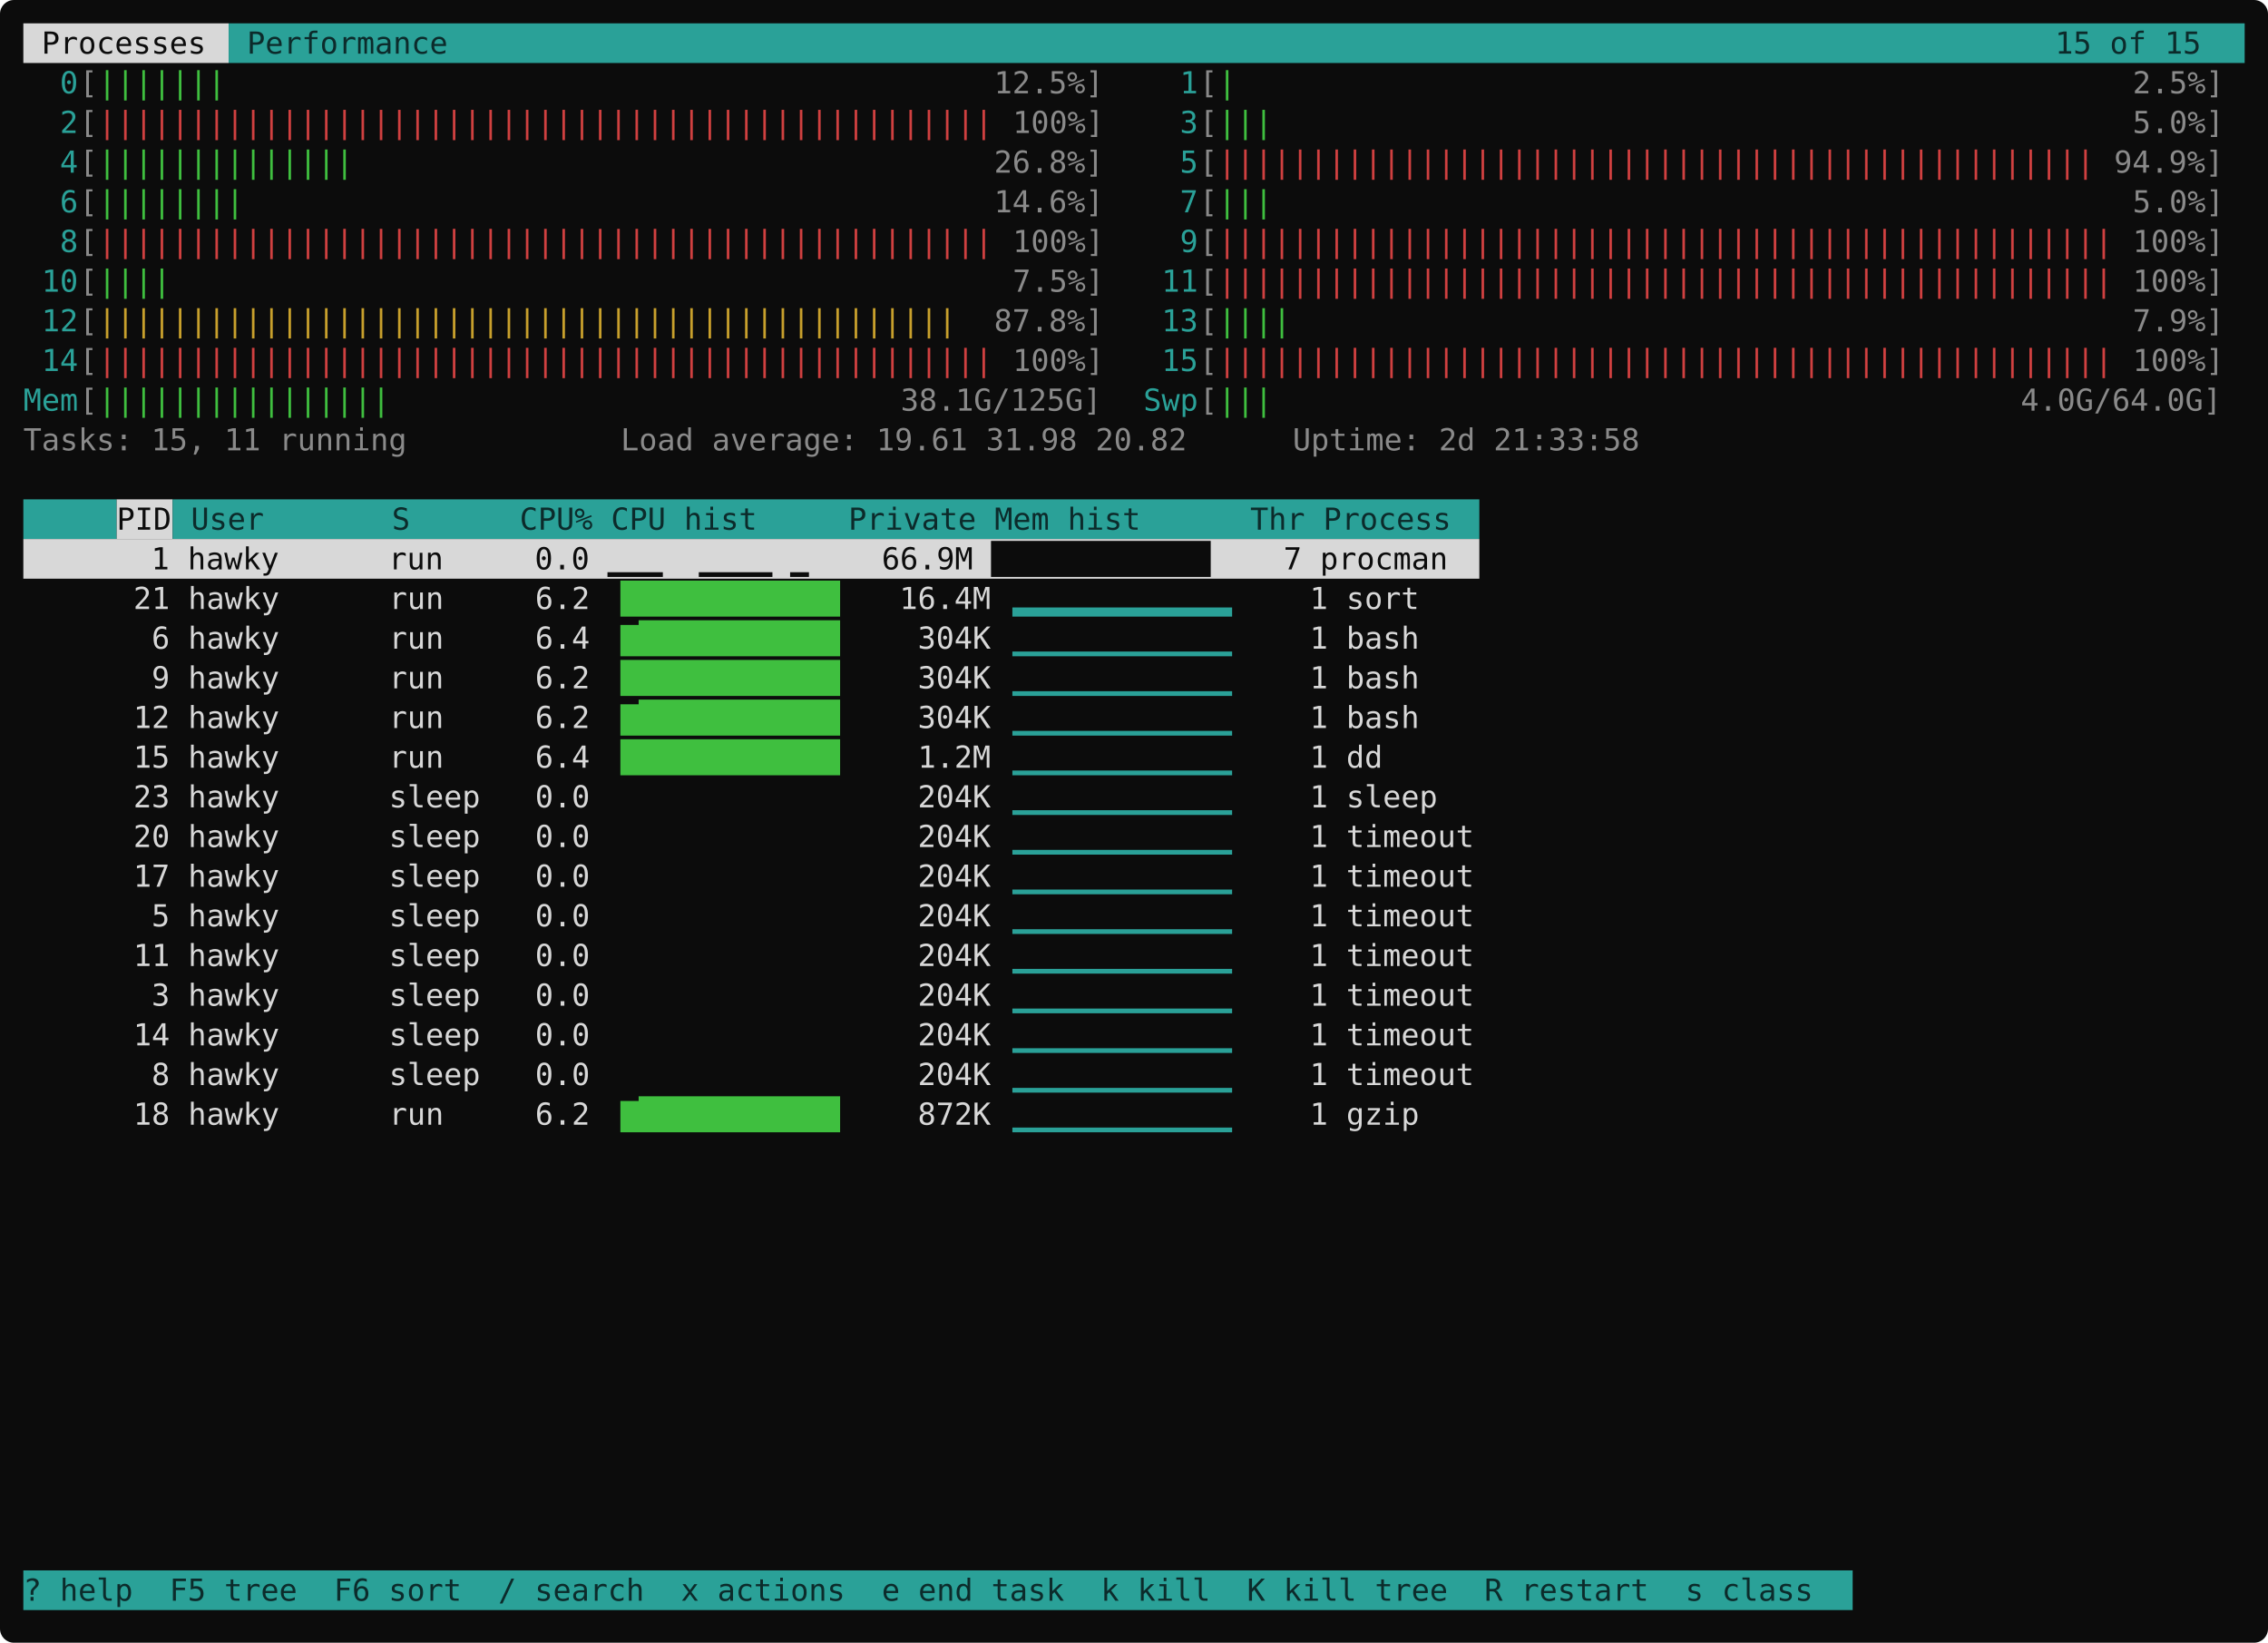
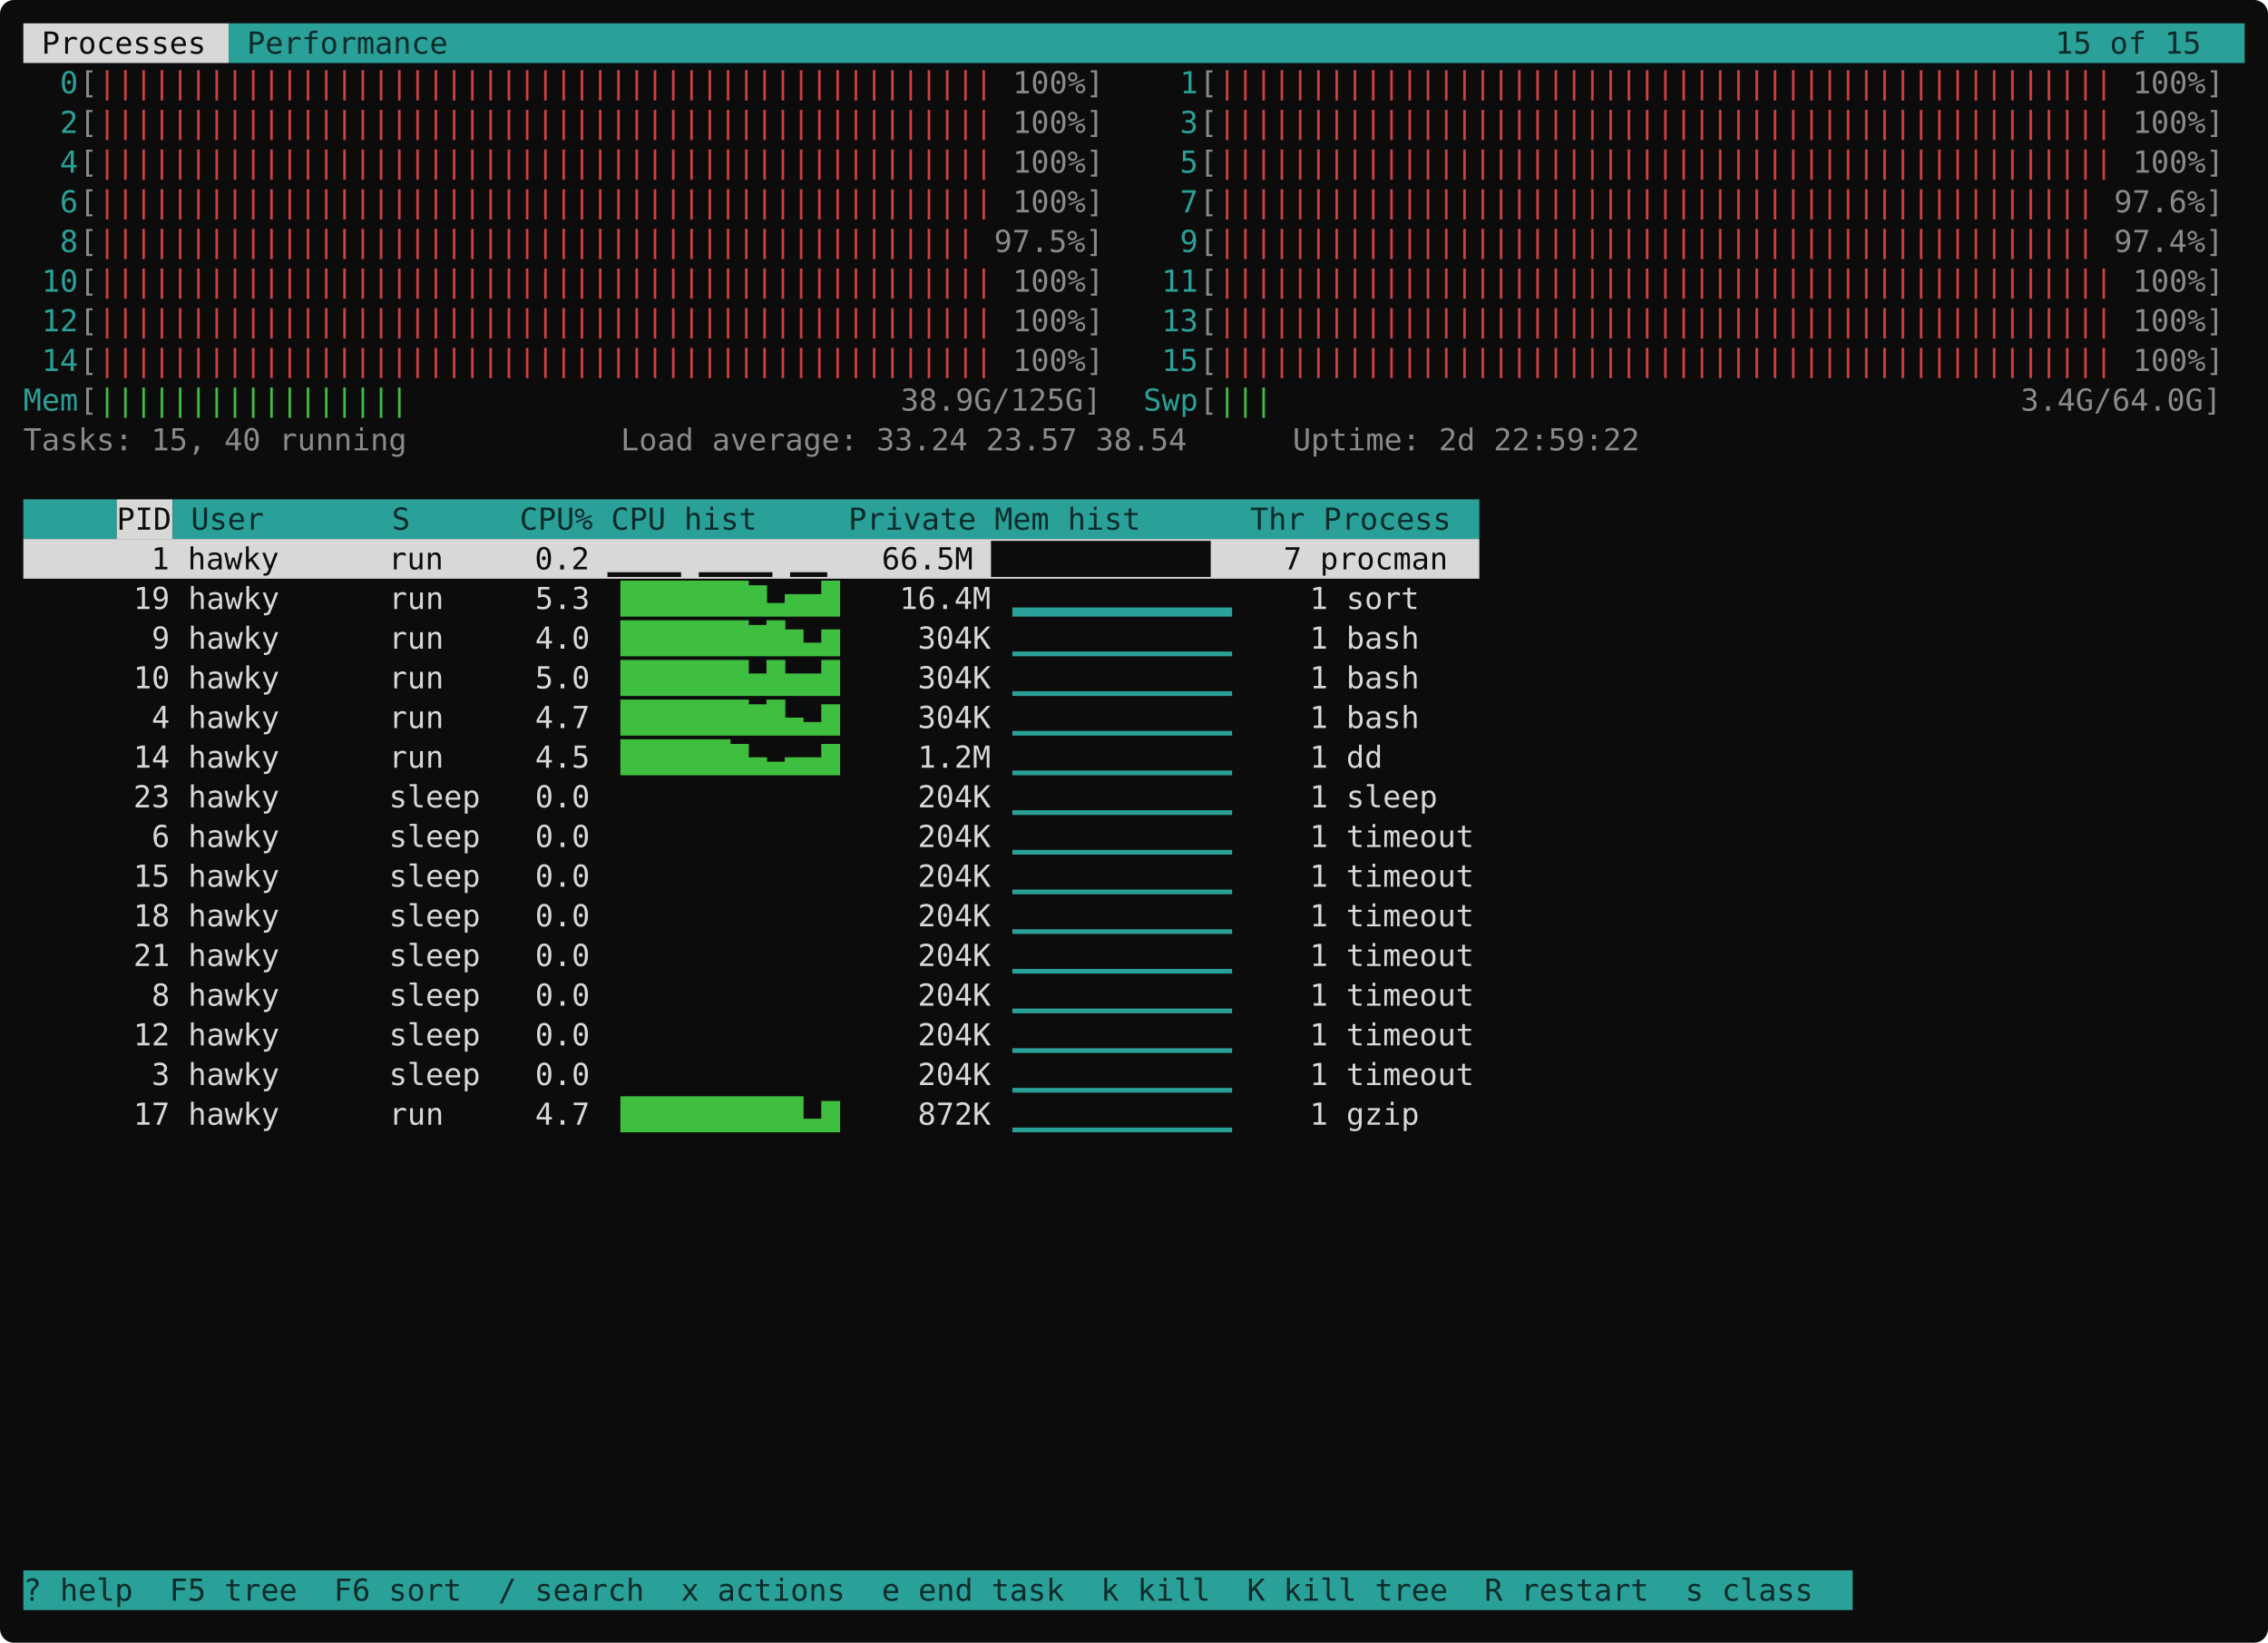
<svg xmlns="http://www.w3.org/2000/svg" width="972" height="704" viewBox="0 0 972 704" role="img" aria-label="procman --tui">
  <rect width="972" height="704" rx="6" fill="#0c0c0c" />
  <g font-family="ui-monospace,SFMono-Regular,Menlo,DejaVu Sans Mono,Consolas,monospace" font-size="13" xml:space="preserve">
    <rect x="10" y="10" width="88" height="17" fill="#d8d8d8" />
    <text x="10" y="23" fill="#0c0c0c"> Processes </text>
    <rect x="98" y="10" width="864" height="17" fill="#2aa198" />
    <text x="98" y="23" fill="#0c2b2b"> Performance                                                                                        15 of 15</text>
    <text x="10" y="40" fill="#2aa198">  0</text>
    <text x="34" y="40" fill="#8a8a8a">[</text>
-     <text x="42" y="40" fill="#3fbf3f">|||||||</text>
-     <text x="98" y="40" fill="#d8d8d8">                                         </text>
-     <text x="426" y="40" fill="#8a8a8a">12.5%]</text>
+     <text x="42" y="40" fill="#d04040">|||||||||||||||||||||||||||||||||||||||||||||||||</text>
+     <text x="434" y="40" fill="#8a8a8a">100%]</text>
    <text x="474" y="40" fill="#d8d8d8">  </text>
    <text x="490" y="40" fill="#2aa198">  1</text>
    <text x="514" y="40" fill="#8a8a8a">[</text>
-     <text x="522" y="40" fill="#3fbf3f">|</text>
-     <text x="530" y="40" fill="#d8d8d8">                                                </text>
-     <text x="914" y="40" fill="#8a8a8a">2.5%]</text>
+     <text x="522" y="40" fill="#d04040">|||||||||||||||||||||||||||||||||||||||||||||||||</text>
+     <text x="914" y="40" fill="#8a8a8a">100%]</text>
    <text x="10" y="57" fill="#2aa198">  2</text>
    <text x="34" y="57" fill="#8a8a8a">[</text>
    <text x="42" y="57" fill="#d04040">|||||||||||||||||||||||||||||||||||||||||||||||||</text>
    <text x="434" y="57" fill="#8a8a8a">100%]</text>
    <text x="474" y="57" fill="#d8d8d8">  </text>
    <text x="490" y="57" fill="#2aa198">  3</text>
    <text x="514" y="57" fill="#8a8a8a">[</text>
-     <text x="522" y="57" fill="#3fbf3f">|||</text>
-     <text x="546" y="57" fill="#d8d8d8">                                              </text>
-     <text x="914" y="57" fill="#8a8a8a">5.0%]</text>
+     <text x="522" y="57" fill="#d04040">|||||||||||||||||||||||||||||||||||||||||||||||||</text>
+     <text x="914" y="57" fill="#8a8a8a">100%]</text>
    <text x="10" y="74" fill="#2aa198">  4</text>
    <text x="34" y="74" fill="#8a8a8a">[</text>
-     <text x="42" y="74" fill="#3fbf3f">||||||||||||||</text>
-     <text x="154" y="74" fill="#d8d8d8">                                  </text>
-     <text x="426" y="74" fill="#8a8a8a">26.8%]</text>
+     <text x="42" y="74" fill="#d04040">|||||||||||||||||||||||||||||||||||||||||||||||||</text>
+     <text x="434" y="74" fill="#8a8a8a">100%]</text>
    <text x="474" y="74" fill="#d8d8d8">  </text>
    <text x="490" y="74" fill="#2aa198">  5</text>
    <text x="514" y="74" fill="#8a8a8a">[</text>
-     <text x="522" y="74" fill="#d04040">||||||||||||||||||||||||||||||||||||||||||||||||</text>
-     <text x="906" y="74" fill="#8a8a8a">94.9%]</text>
+     <text x="522" y="74" fill="#d04040">|||||||||||||||||||||||||||||||||||||||||||||||||</text>
+     <text x="914" y="74" fill="#8a8a8a">100%]</text>
    <text x="10" y="91" fill="#2aa198">  6</text>
    <text x="34" y="91" fill="#8a8a8a">[</text>
-     <text x="42" y="91" fill="#3fbf3f">||||||||</text>
-     <text x="106" y="91" fill="#d8d8d8">                                        </text>
-     <text x="426" y="91" fill="#8a8a8a">14.6%]</text>
+     <text x="42" y="91" fill="#d04040">|||||||||||||||||||||||||||||||||||||||||||||||||</text>
+     <text x="434" y="91" fill="#8a8a8a">100%]</text>
    <text x="474" y="91" fill="#d8d8d8">  </text>
    <text x="490" y="91" fill="#2aa198">  7</text>
    <text x="514" y="91" fill="#8a8a8a">[</text>
-     <text x="522" y="91" fill="#3fbf3f">|||</text>
-     <text x="546" y="91" fill="#d8d8d8">                                              </text>
-     <text x="914" y="91" fill="#8a8a8a">5.0%]</text>
+     <text x="522" y="91" fill="#d04040">||||||||||||||||||||||||||||||||||||||||||||||||</text>
+     <text x="906" y="91" fill="#8a8a8a">97.6%]</text>
    <text x="10" y="108" fill="#2aa198">  8</text>
    <text x="34" y="108" fill="#8a8a8a">[</text>
-     <text x="42" y="108" fill="#d04040">|||||||||||||||||||||||||||||||||||||||||||||||||</text>
-     <text x="434" y="108" fill="#8a8a8a">100%]</text>
+     <text x="42" y="108" fill="#d04040">||||||||||||||||||||||||||||||||||||||||||||||||</text>
+     <text x="426" y="108" fill="#8a8a8a">97.5%]</text>
    <text x="474" y="108" fill="#d8d8d8">  </text>
    <text x="490" y="108" fill="#2aa198">  9</text>
    <text x="514" y="108" fill="#8a8a8a">[</text>
-     <text x="522" y="108" fill="#d04040">|||||||||||||||||||||||||||||||||||||||||||||||||</text>
-     <text x="914" y="108" fill="#8a8a8a">100%]</text>
+     <text x="522" y="108" fill="#d04040">||||||||||||||||||||||||||||||||||||||||||||||||</text>
+     <text x="906" y="108" fill="#8a8a8a">97.4%]</text>
    <text x="10" y="125" fill="#2aa198"> 10</text>
    <text x="34" y="125" fill="#8a8a8a">[</text>
-     <text x="42" y="125" fill="#3fbf3f">||||</text>
-     <text x="74" y="125" fill="#d8d8d8">                                             </text>
-     <text x="434" y="125" fill="#8a8a8a">7.5%]</text>
+     <text x="42" y="125" fill="#d04040">|||||||||||||||||||||||||||||||||||||||||||||||||</text>
+     <text x="434" y="125" fill="#8a8a8a">100%]</text>
    <text x="474" y="125" fill="#d8d8d8">  </text>
    <text x="490" y="125" fill="#2aa198"> 11</text>
    <text x="514" y="125" fill="#8a8a8a">[</text>
    <text x="522" y="125" fill="#d04040">|||||||||||||||||||||||||||||||||||||||||||||||||</text>
    <text x="914" y="125" fill="#8a8a8a">100%]</text>
    <text x="10" y="142" fill="#2aa198"> 12</text>
    <text x="34" y="142" fill="#8a8a8a">[</text>
-     <text x="42" y="142" fill="#c8a02c">|||||||||||||||||||||||||||||||||||||||||||||||</text>
-     <text x="418" y="142" fill="#d8d8d8"> </text>
-     <text x="426" y="142" fill="#8a8a8a">87.8%]</text>
+     <text x="42" y="142" fill="#d04040">|||||||||||||||||||||||||||||||||||||||||||||||||</text>
+     <text x="434" y="142" fill="#8a8a8a">100%]</text>
    <text x="474" y="142" fill="#d8d8d8">  </text>
    <text x="490" y="142" fill="#2aa198"> 13</text>
    <text x="514" y="142" fill="#8a8a8a">[</text>
-     <text x="522" y="142" fill="#3fbf3f">||||</text>
-     <text x="554" y="142" fill="#d8d8d8">                                             </text>
-     <text x="914" y="142" fill="#8a8a8a">7.9%]</text>
+     <text x="522" y="142" fill="#d04040">|||||||||||||||||||||||||||||||||||||||||||||||||</text>
+     <text x="914" y="142" fill="#8a8a8a">100%]</text>
    <text x="10" y="159" fill="#2aa198"> 14</text>
    <text x="34" y="159" fill="#8a8a8a">[</text>
    <text x="42" y="159" fill="#d04040">|||||||||||||||||||||||||||||||||||||||||||||||||</text>
    <text x="434" y="159" fill="#8a8a8a">100%]</text>
    <text x="474" y="159" fill="#d8d8d8">  </text>
    <text x="490" y="159" fill="#2aa198"> 15</text>
    <text x="514" y="159" fill="#8a8a8a">[</text>
    <text x="522" y="159" fill="#d04040">|||||||||||||||||||||||||||||||||||||||||||||||||</text>
    <text x="914" y="159" fill="#8a8a8a">100%]</text>
    <text x="10" y="176" fill="#2aa198">Mem</text>
    <text x="34" y="176" fill="#8a8a8a">[</text>
-     <text x="42" y="176" fill="#3fbf3f">||||||||||||||||</text>
-     <text x="170" y="176" fill="#d8d8d8">                           </text>
-     <text x="386" y="176" fill="#8a8a8a">38.1G/125G]</text>
+     <text x="42" y="176" fill="#3fbf3f">|||||||||||||||||</text>
+     <text x="178" y="176" fill="#d8d8d8">                          </text>
+     <text x="386" y="176" fill="#8a8a8a">38.9G/125G]</text>
    <text x="474" y="176" fill="#d8d8d8">  </text>
    <text x="490" y="176" fill="#2aa198">Swp</text>
    <text x="514" y="176" fill="#8a8a8a">[</text>
    <text x="522" y="176" fill="#3fbf3f">|||</text>
    <text x="546" y="176" fill="#d8d8d8">                                        </text>
-     <text x="866" y="176" fill="#8a8a8a">4.0G/64.0G]</text>
-     <text x="10" y="193" fill="#8a8a8a">Tasks: 15, 11 running</text>
+     <text x="866" y="176" fill="#8a8a8a">3.4G/64.0G]</text>
+     <text x="10" y="193" fill="#8a8a8a">Tasks: 15, 40 running</text>
    <text x="178" y="193" fill="#d8d8d8">           </text>
-     <text x="266" y="193" fill="#8a8a8a">Load average: 19.61 31.98 20.82</text>
+     <text x="266" y="193" fill="#8a8a8a">Load average: 33.24 23.57 38.54</text>
    <text x="514" y="193" fill="#d8d8d8">     </text>
-     <text x="554" y="193" fill="#8a8a8a">Uptime: 2d 21:33:58</text>
+     <text x="554" y="193" fill="#8a8a8a">Uptime: 2d 22:59:22</text>
    <rect x="10" y="214" width="40" height="17" fill="#2aa198" />
    <text x="10" y="227" fill="#0c2b2b">     </text>
    <rect x="50" y="214" width="24" height="17" fill="#d8d8d8" />
    <text x="50" y="227" fill="#0c0c0c">PID</text>
    <rect x="74" y="214" width="560" height="17" fill="#2aa198" />
    <text x="74" y="227" fill="#0c2b2b"> User       S      CPU% CPU hist     Private Mem hist      Thr Process</text>
    <rect x="10" y="231" width="624" height="17" fill="#d8d8d8" />
-     <text x="10" y="244" fill="#0c0c0c">       1 hawky      run     0.0 ▁▁▁  ▁▁▁▁ ▁    66.9M ████████████    7 procman</text>
+     <text x="10" y="244" fill="#0c0c0c">       1 hawky      run     0.2 ▁▁▁▁ ▁▁▁▁ ▁▁   66.5M ████████████    7 procman</text>
    <text x="10" y="261" fill="#eba03c"> </text>
-     <text x="18" y="261" fill="#d8d8d8">     21 hawky      run     6.2 </text>
-     <text x="266" y="261" fill="#3fbf3f">████████████</text>
+     <text x="18" y="261" fill="#d8d8d8">     19 hawky      run     5.3 </text>
+     <text x="266" y="261" fill="#3fbf3f">███████▇▃▅▅█</text>
    <text x="362" y="261" fill="#d8d8d8">   16.4M </text>
    <text x="434" y="261" fill="#2aa198">▂▂▂▂▂▂▂▂▂▂▂▂</text>
    <text x="530" y="261" fill="#d8d8d8">    1 sort</text>
    <text x="10" y="278" fill="#eba03c"> </text>
-     <text x="18" y="278" fill="#d8d8d8">      6 hawky      run     6.4 </text>
-     <text x="266" y="278" fill="#3fbf3f">▇███████████</text>
+     <text x="18" y="278" fill="#d8d8d8">      9 hawky      run     4.0 </text>
+     <text x="266" y="278" fill="#3fbf3f">███████▇█▆▃▆</text>
    <text x="362" y="278" fill="#d8d8d8">    304K </text>
    <text x="434" y="278" fill="#2aa198">▁▁▁▁▁▁▁▁▁▁▁▁</text>
    <text x="530" y="278" fill="#d8d8d8">    1 bash</text>
    <text x="10" y="295" fill="#eba03c"> </text>
-     <text x="18" y="295" fill="#d8d8d8">      9 hawky      run     6.2 </text>
-     <text x="266" y="295" fill="#3fbf3f">████████████</text>
+     <text x="18" y="295" fill="#d8d8d8">     10 hawky      run     5.0 </text>
+     <text x="266" y="295" fill="#3fbf3f">███████▅█▅▅█</text>
    <text x="362" y="295" fill="#d8d8d8">    304K </text>
    <text x="434" y="295" fill="#2aa198">▁▁▁▁▁▁▁▁▁▁▁▁</text>
    <text x="530" y="295" fill="#d8d8d8">    1 bash</text>
    <text x="10" y="312" fill="#eba03c"> </text>
-     <text x="18" y="312" fill="#d8d8d8">     12 hawky      run     6.2 </text>
-     <text x="266" y="312" fill="#3fbf3f">▇███████████</text>
+     <text x="18" y="312" fill="#d8d8d8">      4 hawky      run     4.7 </text>
+     <text x="266" y="312" fill="#3fbf3f">███████▇█▄▃▇</text>
    <text x="362" y="312" fill="#d8d8d8">    304K </text>
    <text x="434" y="312" fill="#2aa198">▁▁▁▁▁▁▁▁▁▁▁▁</text>
    <text x="530" y="312" fill="#d8d8d8">    1 bash</text>
    <text x="10" y="329" fill="#eba03c"> </text>
-     <text x="18" y="329" fill="#d8d8d8">     15 hawky      run     6.4 </text>
-     <text x="266" y="329" fill="#3fbf3f">████████████</text>
+     <text x="18" y="329" fill="#d8d8d8">     14 hawky      run     4.5 </text>
+     <text x="266" y="329" fill="#3fbf3f">██████▇▄▃▄▄▇</text>
    <text x="362" y="329" fill="#d8d8d8">    1.2M </text>
    <text x="434" y="329" fill="#2aa198">▁▁▁▁▁▁▁▁▁▁▁▁</text>
    <text x="530" y="329" fill="#d8d8d8">    1 dd</text>
    <text x="10" y="346" fill="#eba03c"> </text>
    <text x="18" y="346" fill="#d8d8d8">     23 hawky      sleep   0.0 </text>
    <text x="266" y="346" fill="#3fbf3f">            </text>
    <text x="362" y="346" fill="#d8d8d8">    204K </text>
    <text x="434" y="346" fill="#2aa198">▁▁▁▁▁▁▁▁▁▁▁▁</text>
    <text x="530" y="346" fill="#d8d8d8">    1 sleep</text>
    <text x="10" y="363" fill="#eba03c"> </text>
-     <text x="18" y="363" fill="#d8d8d8">     20 hawky      sleep   0.0 </text>
+     <text x="18" y="363" fill="#d8d8d8">      6 hawky      sleep   0.0 </text>
    <text x="266" y="363" fill="#3fbf3f">            </text>
    <text x="362" y="363" fill="#d8d8d8">    204K </text>
    <text x="434" y="363" fill="#2aa198">▁▁▁▁▁▁▁▁▁▁▁▁</text>
    <text x="530" y="363" fill="#d8d8d8">    1 timeout</text>
    <text x="10" y="380" fill="#eba03c"> </text>
-     <text x="18" y="380" fill="#d8d8d8">     17 hawky      sleep   0.0 </text>
+     <text x="18" y="380" fill="#d8d8d8">     15 hawky      sleep   0.0 </text>
    <text x="266" y="380" fill="#3fbf3f">            </text>
    <text x="362" y="380" fill="#d8d8d8">    204K </text>
    <text x="434" y="380" fill="#2aa198">▁▁▁▁▁▁▁▁▁▁▁▁</text>
    <text x="530" y="380" fill="#d8d8d8">    1 timeout</text>
    <text x="10" y="397" fill="#eba03c"> </text>
-     <text x="18" y="397" fill="#d8d8d8">      5 hawky      sleep   0.0 </text>
+     <text x="18" y="397" fill="#d8d8d8">     18 hawky      sleep   0.0 </text>
    <text x="266" y="397" fill="#3fbf3f">            </text>
    <text x="362" y="397" fill="#d8d8d8">    204K </text>
    <text x="434" y="397" fill="#2aa198">▁▁▁▁▁▁▁▁▁▁▁▁</text>
    <text x="530" y="397" fill="#d8d8d8">    1 timeout</text>
    <text x="10" y="414" fill="#eba03c"> </text>
-     <text x="18" y="414" fill="#d8d8d8">     11 hawky      sleep   0.0 </text>
+     <text x="18" y="414" fill="#d8d8d8">     21 hawky      sleep   0.0 </text>
    <text x="266" y="414" fill="#3fbf3f">            </text>
    <text x="362" y="414" fill="#d8d8d8">    204K </text>
    <text x="434" y="414" fill="#2aa198">▁▁▁▁▁▁▁▁▁▁▁▁</text>
    <text x="530" y="414" fill="#d8d8d8">    1 timeout</text>
    <text x="10" y="431" fill="#eba03c"> </text>
-     <text x="18" y="431" fill="#d8d8d8">      3 hawky      sleep   0.0 </text>
+     <text x="18" y="431" fill="#d8d8d8">      8 hawky      sleep   0.0 </text>
    <text x="266" y="431" fill="#3fbf3f">            </text>
    <text x="362" y="431" fill="#d8d8d8">    204K </text>
    <text x="434" y="431" fill="#2aa198">▁▁▁▁▁▁▁▁▁▁▁▁</text>
    <text x="530" y="431" fill="#d8d8d8">    1 timeout</text>
    <text x="10" y="448" fill="#eba03c"> </text>
-     <text x="18" y="448" fill="#d8d8d8">     14 hawky      sleep   0.0 </text>
+     <text x="18" y="448" fill="#d8d8d8">     12 hawky      sleep   0.0 </text>
    <text x="266" y="448" fill="#3fbf3f">            </text>
    <text x="362" y="448" fill="#d8d8d8">    204K </text>
    <text x="434" y="448" fill="#2aa198">▁▁▁▁▁▁▁▁▁▁▁▁</text>
    <text x="530" y="448" fill="#d8d8d8">    1 timeout</text>
    <text x="10" y="465" fill="#eba03c"> </text>
-     <text x="18" y="465" fill="#d8d8d8">      8 hawky      sleep   0.0 </text>
+     <text x="18" y="465" fill="#d8d8d8">      3 hawky      sleep   0.0 </text>
    <text x="266" y="465" fill="#3fbf3f">            </text>
    <text x="362" y="465" fill="#d8d8d8">    204K </text>
    <text x="434" y="465" fill="#2aa198">▁▁▁▁▁▁▁▁▁▁▁▁</text>
    <text x="530" y="465" fill="#d8d8d8">    1 timeout</text>
    <text x="10" y="482" fill="#eba03c"> </text>
-     <text x="18" y="482" fill="#d8d8d8">     18 hawky      run     6.2 </text>
-     <text x="266" y="482" fill="#3fbf3f">▇███████████</text>
+     <text x="18" y="482" fill="#d8d8d8">     17 hawky      run     4.7 </text>
+     <text x="266" y="482" fill="#3fbf3f">██████████▃▇</text>
    <text x="362" y="482" fill="#d8d8d8">    872K </text>
    <text x="434" y="482" fill="#2aa198">▁▁▁▁▁▁▁▁▁▁▁▁</text>
    <text x="530" y="482" fill="#d8d8d8">    1 gzip</text>
    <rect x="10" y="673" width="784" height="17" fill="#2aa198" />
    <text x="10" y="686" fill="#0c2b2b">? help  F5 tree  F6 sort  / search  x actions  e end task  k kill  K kill tree  R restart  s class</text>
  </g>
</svg>
